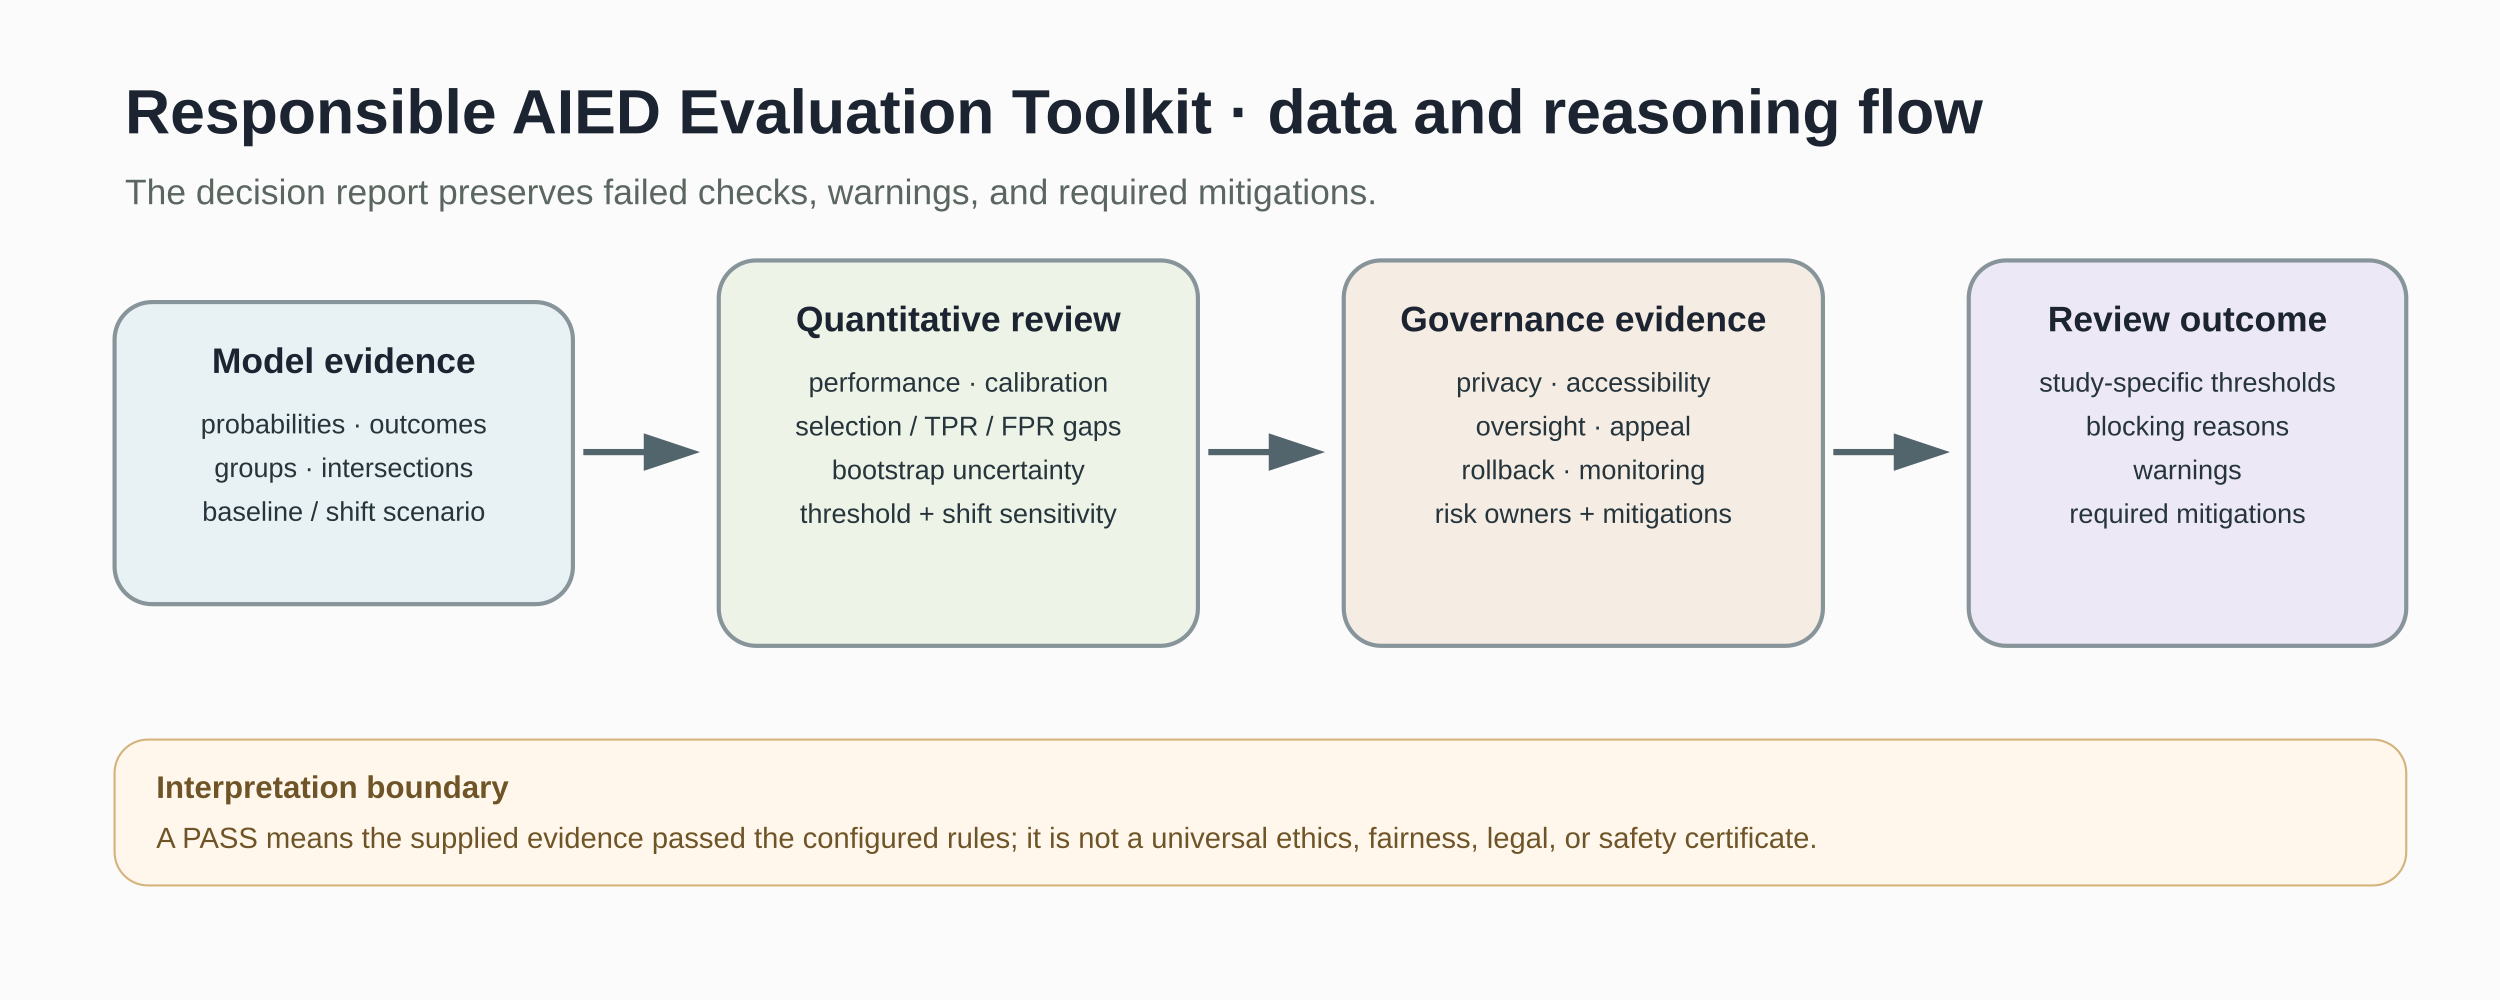
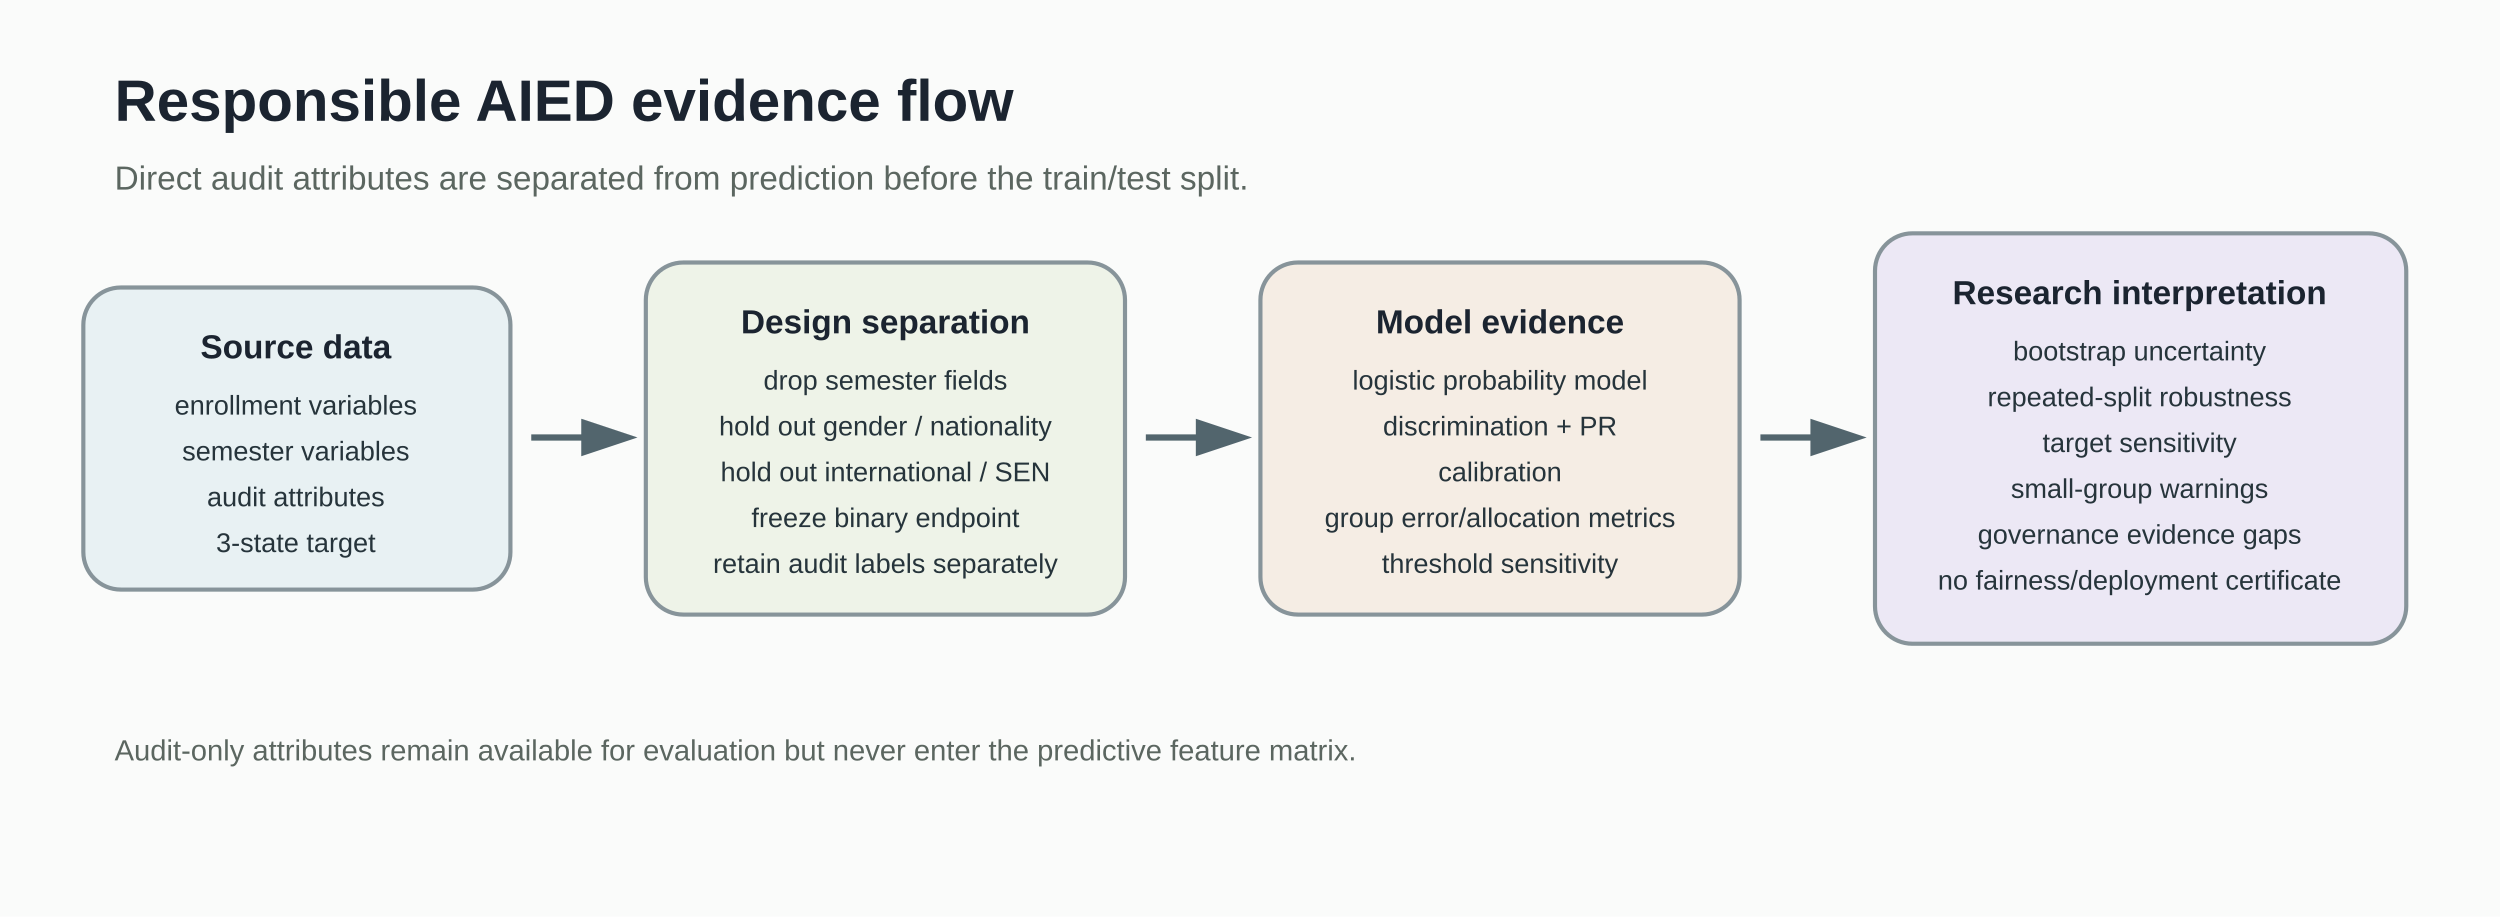
- <svg xmlns="http://www.w3.org/2000/svg" width="1200" height="480" viewBox="0 0 1200 480" role="img" aria-labelledby="title desc">
+ <svg xmlns="http://www.w3.org/2000/svg" width="1200" height="440" viewBox="0 0 1200 440" role="img" aria-labelledby="title desc">
  <defs>
    <marker id="arrow" markerWidth="10" markerHeight="10" refX="7" refY="3" orient="auto">
      <path d="M0,0 L0,6 L9,3 z" fill="#52656D" />
    </marker>
  </defs>
  <rect width="100%" height="100%" fill="#FAFBFA" />
-   <text x="60" y="64" font-family="Arial,sans-serif" font-size="30" font-weight="700" fill="#1B2430">Responsible AIED Evaluation Toolkit · data and reasoning flow</text>
-   <text x="60" y="98" font-family="Arial,sans-serif" font-size="17" fill="#5B6660">The decision report preserves failed checks, warnings, and required mitigations.</text>
-   <rect x="55" y="145" width="220" height="145" rx="18" fill="#E8F1F3" stroke="#87949A" stroke-width="2" />
-   <text x="165" y="179" text-anchor="middle" font-family="Arial" font-size="17" font-weight="700" fill="#1B2430">Model evidence</text>
-   <text x="165" y="208" text-anchor="middle" font-family="Arial" font-size="13" fill="#26343B">probabilities · outcomes</text>
-   <text x="165" y="229" text-anchor="middle" font-family="Arial" font-size="13" fill="#26343B">groups · intersections</text>
-   <text x="165" y="250" text-anchor="middle" font-family="Arial" font-size="13" fill="#26343B">baseline / shift scenario</text>
-   <line x1="280" y1="217" x2="330" y2="217" stroke="#52656D" stroke-width="3" marker-end="url(#arrow)" />
-   <rect x="345" y="125" width="230" height="185" rx="18" fill="#EEF3E8" stroke="#87949A" stroke-width="2" />
-   <text x="460" y="159" text-anchor="middle" font-family="Arial" font-size="17" font-weight="700" fill="#1B2430">Quantitative review</text>
-   <text x="460" y="188" text-anchor="middle" font-family="Arial" font-size="13" fill="#26343B">performance · calibration</text>
-   <text x="460" y="209" text-anchor="middle" font-family="Arial" font-size="13" fill="#26343B">selection / TPR / FPR gaps</text>
-   <text x="460" y="230" text-anchor="middle" font-family="Arial" font-size="13" fill="#26343B">bootstrap uncertainty</text>
-   <text x="460" y="251" text-anchor="middle" font-family="Arial" font-size="13" fill="#26343B">threshold + shift sensitivity</text>
-   <line x1="580" y1="217" x2="630" y2="217" stroke="#52656D" stroke-width="3" marker-end="url(#arrow)" />
-   <rect x="645" y="125" width="230" height="185" rx="18" fill="#F5EDE4" stroke="#87949A" stroke-width="2" />
-   <text x="760" y="159" text-anchor="middle" font-family="Arial" font-size="17" font-weight="700" fill="#1B2430">Governance evidence</text>
-   <text x="760" y="188" text-anchor="middle" font-family="Arial" font-size="13" fill="#26343B">privacy · accessibility</text>
-   <text x="760" y="209" text-anchor="middle" font-family="Arial" font-size="13" fill="#26343B">oversight · appeal</text>
-   <text x="760" y="230" text-anchor="middle" font-family="Arial" font-size="13" fill="#26343B">rollback · monitoring</text>
-   <text x="760" y="251" text-anchor="middle" font-family="Arial" font-size="13" fill="#26343B">risk owners + mitigations</text>
-   <line x1="880" y1="217" x2="930" y2="217" stroke="#52656D" stroke-width="3" marker-end="url(#arrow)" />
-   <rect x="945" y="125" width="210" height="185" rx="18" fill="#ECE8F5" stroke="#87949A" stroke-width="2" />
-   <text x="1050" y="159" text-anchor="middle" font-family="Arial" font-size="17" font-weight="700" fill="#1B2430">Review outcome</text>
-   <text x="1050" y="188" text-anchor="middle" font-family="Arial" font-size="13" fill="#26343B">study-specific thresholds</text>
-   <text x="1050" y="209" text-anchor="middle" font-family="Arial" font-size="13" fill="#26343B">blocking reasons</text>
-   <text x="1050" y="230" text-anchor="middle" font-family="Arial" font-size="13" fill="#26343B">warnings</text>
-   <text x="1050" y="251" text-anchor="middle" font-family="Arial" font-size="13" fill="#26343B">required mitigations</text>
-   <rect x="55" y="355" width="1100" height="70" rx="16" fill="#FFF7EC" stroke="#D4B27C" />
-   <text x="75" y="383" font-family="Arial" font-size="15" font-weight="700" fill="#6F5427">Interpretation boundary</text>
-   <text x="75" y="407" font-family="Arial" font-size="14" fill="#6F5427">A PASS means the supplied evidence passed the configured rules; it is not a universal ethics, fairness, legal, or safety certificate.</text>
+   <text x="55" y="58" font-family="Arial" font-size="28" font-weight="700" fill="#1B2430">Responsible AIED evidence flow</text>
+   <text x="55" y="91" font-family="Arial" font-size="16" fill="#5B6660">Direct audit attributes are separated from prediction before the train/test split.</text>
+   <rect x="40" y="138" width="205" height="145" rx="18" fill="#E8F1F3" stroke="#87949A" stroke-width="2" />
+   <text x="142" y="172" text-anchor="middle" font-family="Arial" font-size="16" font-weight="700" fill="#1B2430">Source data</text>
+   <text x="142" y="199" text-anchor="middle" font-family="Arial" font-size="13" fill="#26343B">enrollment variables</text>
+   <text x="142" y="221" text-anchor="middle" font-family="Arial" font-size="13" fill="#26343B">semester variables</text>
+   <text x="142" y="243" text-anchor="middle" font-family="Arial" font-size="13" fill="#26343B">audit attributes</text>
+   <text x="142" y="265" text-anchor="middle" font-family="Arial" font-size="13" fill="#26343B">3-state target</text>
+   <line x1="255" y1="210" x2="300" y2="210" stroke="#52656D" stroke-width="3" marker-end="url(#arrow)" />
+   <rect x="310" y="126" width="230" height="169" rx="18" fill="#EEF3E8" stroke="#87949A" stroke-width="2" />
+   <text x="425" y="160" text-anchor="middle" font-family="Arial" font-size="16" font-weight="700" fill="#1B2430">Design separation</text>
+   <text x="425" y="187" text-anchor="middle" font-family="Arial" font-size="13" fill="#26343B">drop semester fields</text>
+   <text x="425" y="209" text-anchor="middle" font-family="Arial" font-size="13" fill="#26343B">hold out gender / nationality</text>
+   <text x="425" y="231" text-anchor="middle" font-family="Arial" font-size="13" fill="#26343B">hold out international / SEN</text>
+   <text x="425" y="253" text-anchor="middle" font-family="Arial" font-size="13" fill="#26343B">freeze binary endpoint</text>
+   <text x="425" y="275" text-anchor="middle" font-family="Arial" font-size="13" fill="#26343B">retain audit labels separately</text>
+   <line x1="550" y1="210" x2="595" y2="210" stroke="#52656D" stroke-width="3" marker-end="url(#arrow)" />
+   <rect x="605" y="126" width="230" height="169" rx="18" fill="#F5EDE4" stroke="#87949A" stroke-width="2" />
+   <text x="720" y="160" text-anchor="middle" font-family="Arial" font-size="16" font-weight="700" fill="#1B2430">Model evidence</text>
+   <text x="720" y="187" text-anchor="middle" font-family="Arial" font-size="13" fill="#26343B">logistic probability model</text>
+   <text x="720" y="209" text-anchor="middle" font-family="Arial" font-size="13" fill="#26343B">discrimination + PR</text>
+   <text x="720" y="231" text-anchor="middle" font-family="Arial" font-size="13" fill="#26343B">calibration</text>
+   <text x="720" y="253" text-anchor="middle" font-family="Arial" font-size="13" fill="#26343B">group error/allocation metrics</text>
+   <text x="720" y="275" text-anchor="middle" font-family="Arial" font-size="13" fill="#26343B">threshold sensitivity</text>
+   <line x1="845" y1="210" x2="890" y2="210" stroke="#52656D" stroke-width="3" marker-end="url(#arrow)" />
+   <rect x="900" y="112" width="255" height="197" rx="18" fill="#ECE8F5" stroke="#87949A" stroke-width="2" />
+   <text x="1027" y="146" text-anchor="middle" font-family="Arial" font-size="16" font-weight="700" fill="#1B2430">Research interpretation</text>
+   <text x="1027" y="173" text-anchor="middle" font-family="Arial" font-size="13" fill="#26343B">bootstrap uncertainty</text>
+   <text x="1027" y="195" text-anchor="middle" font-family="Arial" font-size="13" fill="#26343B">repeated-split robustness</text>
+   <text x="1027" y="217" text-anchor="middle" font-family="Arial" font-size="13" fill="#26343B">target sensitivity</text>
+   <text x="1027" y="239" text-anchor="middle" font-family="Arial" font-size="13" fill="#26343B">small-group warnings</text>
+   <text x="1027" y="261" text-anchor="middle" font-family="Arial" font-size="13" fill="#26343B">governance evidence gaps</text>
+   <text x="1027" y="283" text-anchor="middle" font-family="Arial" font-size="13" fill="#26343B">no fairness/deployment certificate</text>
+   <text x="55" y="365" font-family="Arial" font-size="14" fill="#5B6660">Audit-only attributes remain available for evaluation but never enter the predictive feature matrix.</text>
</svg>
